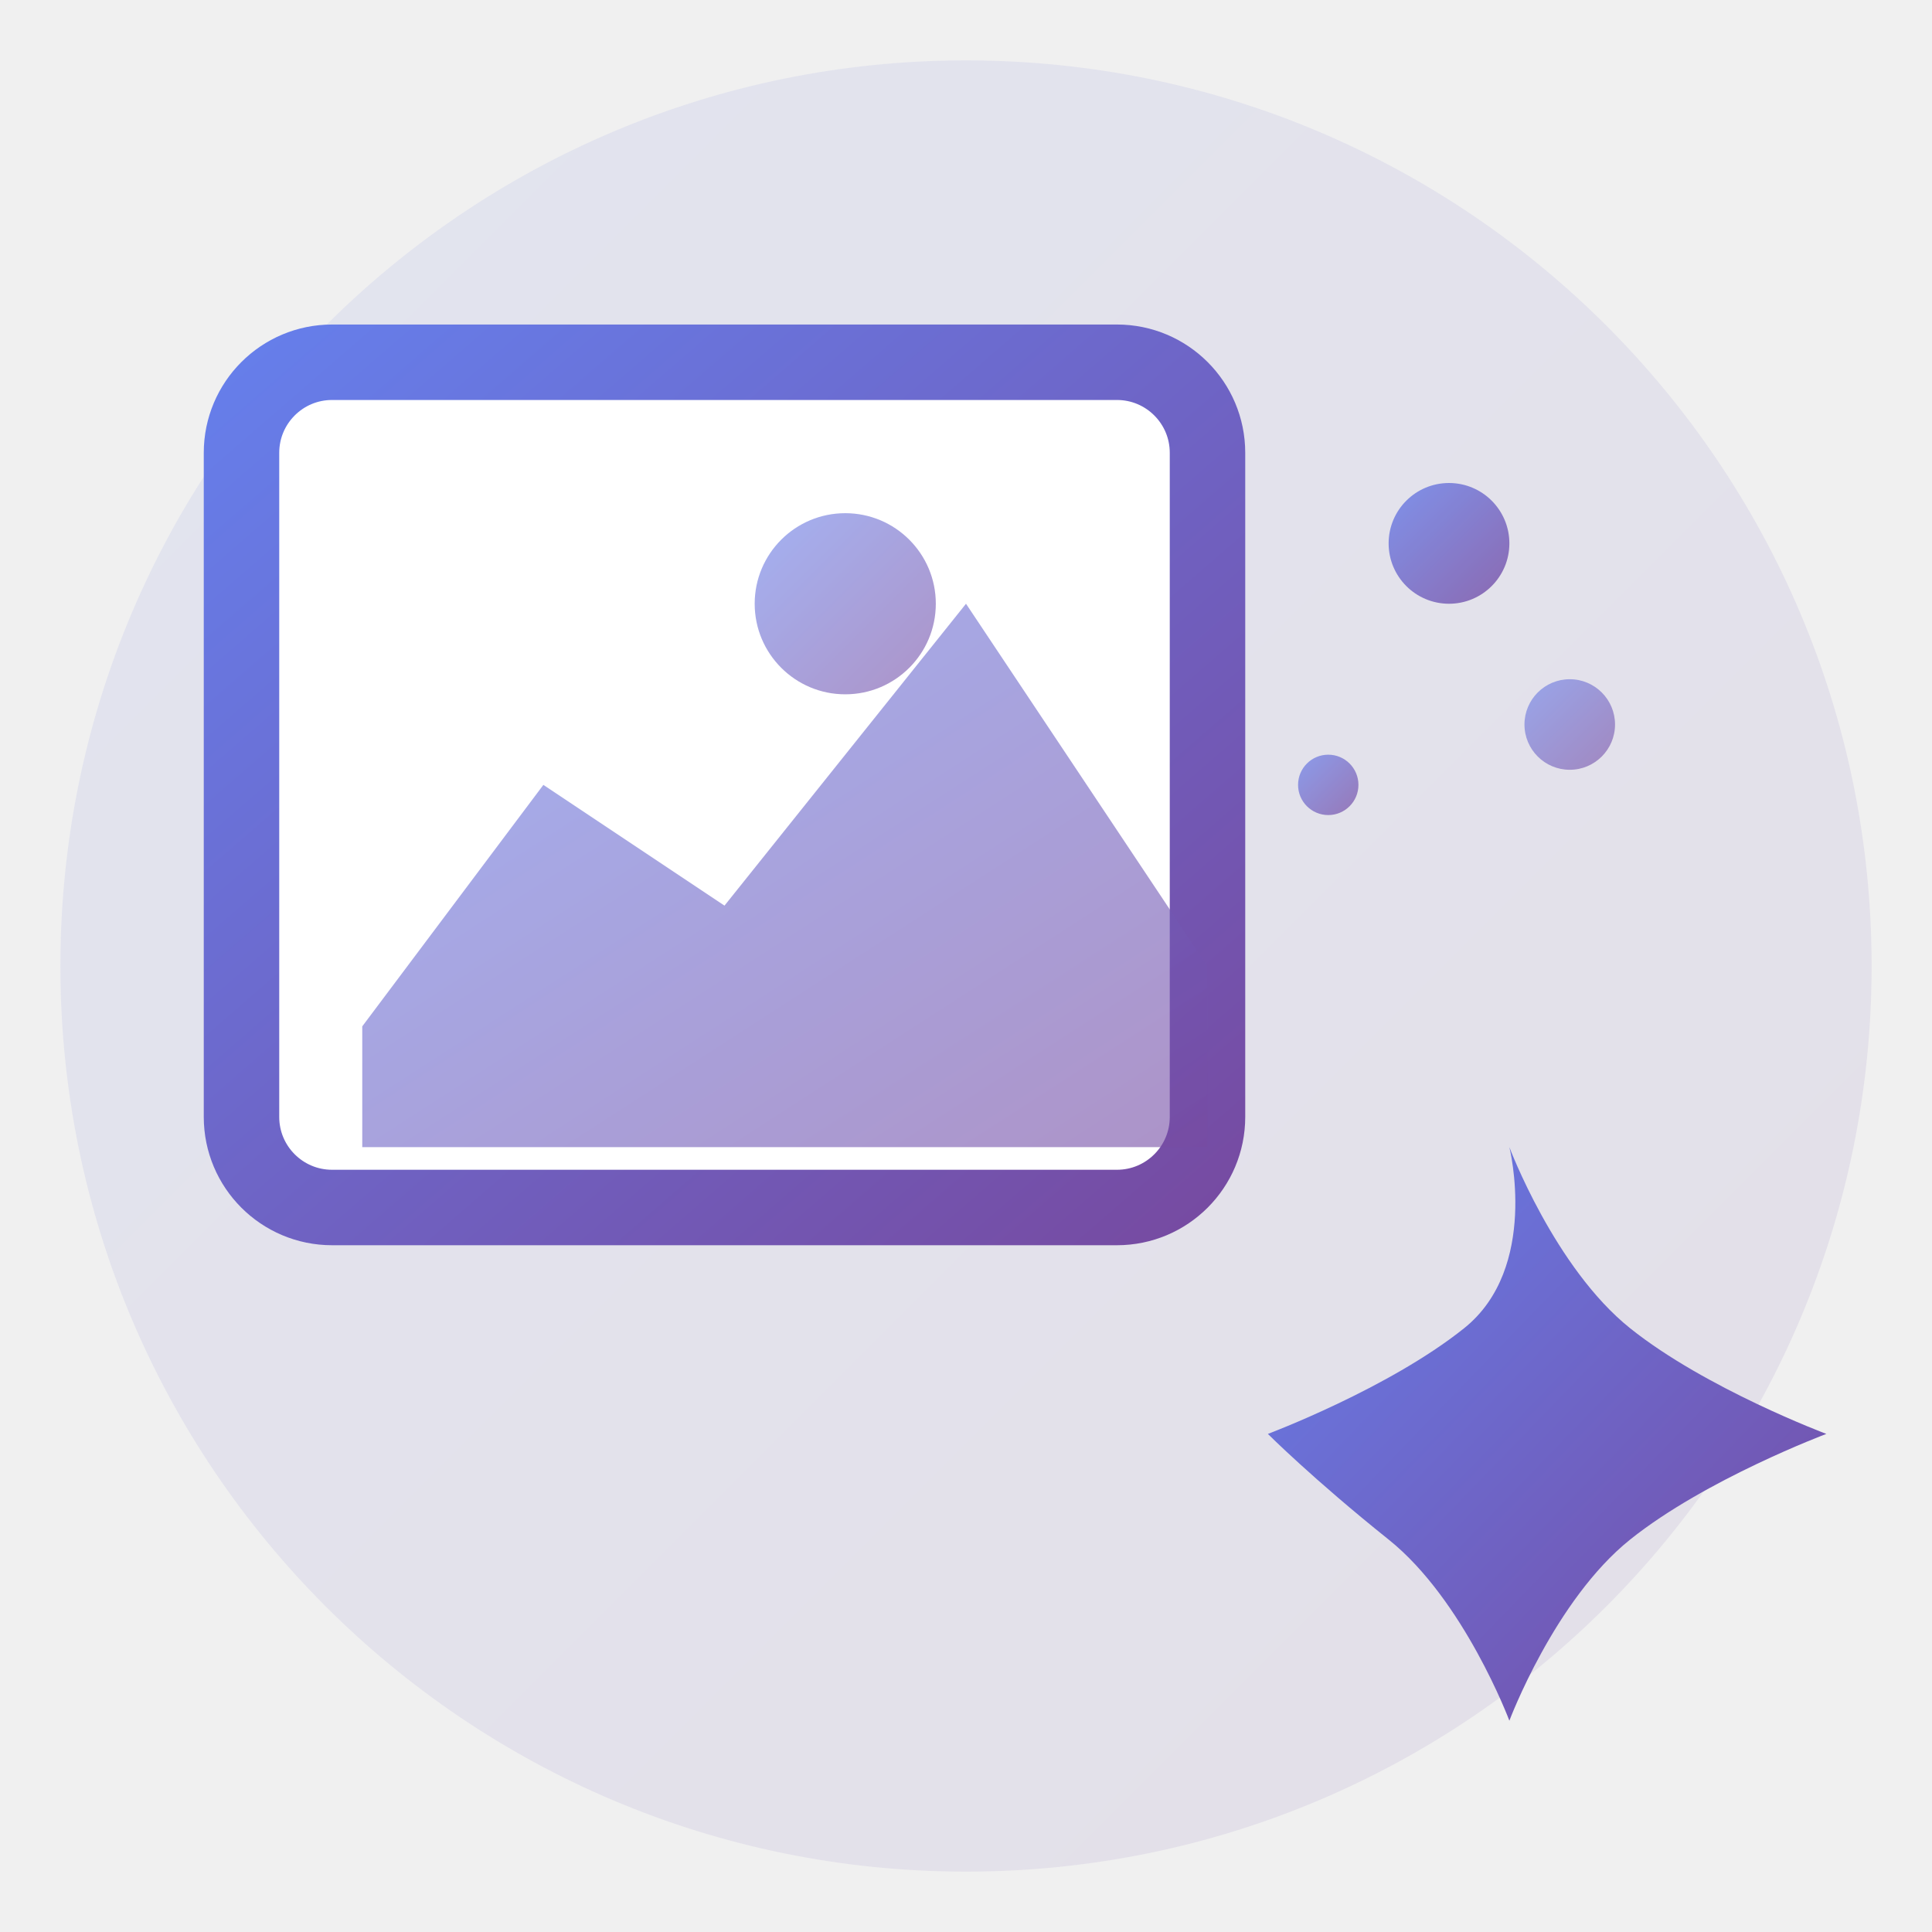
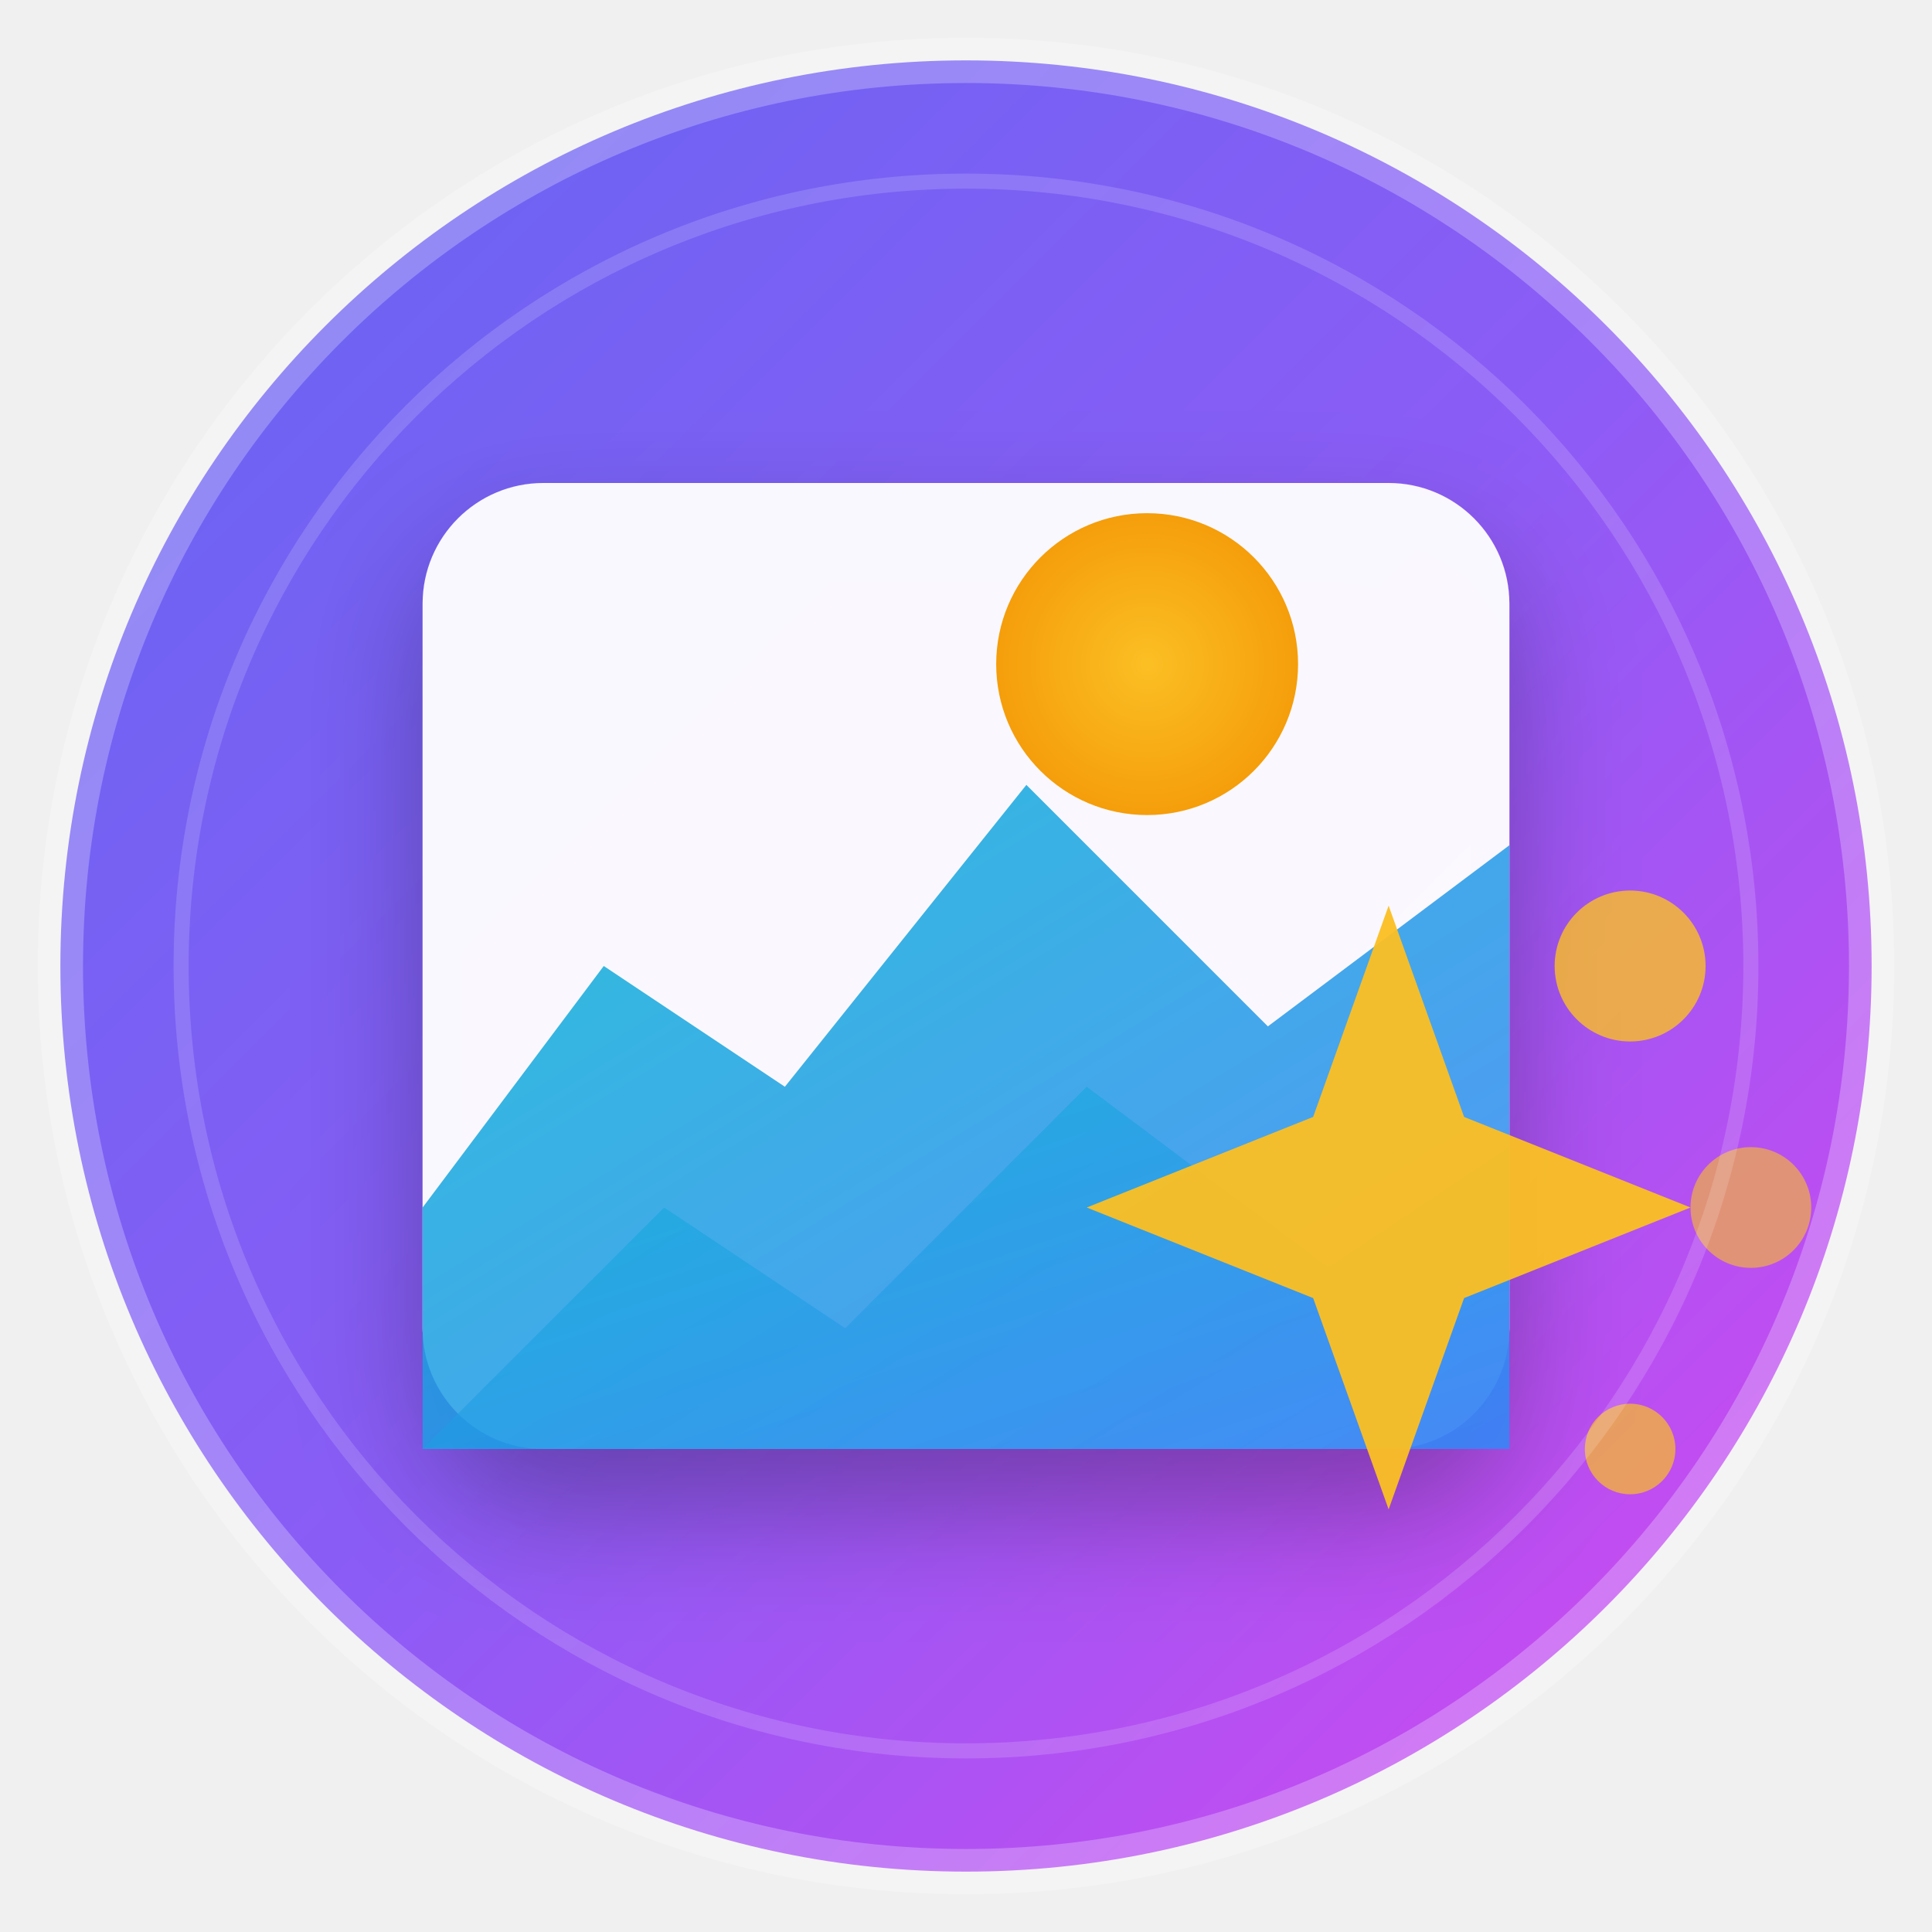
- <svg xmlns="http://www.w3.org/2000/svg" viewBox="0 0 64 64" fill="none">
+ <svg xmlns="http://www.w3.org/2000/svg" width="64" height="64" viewBox="0 0 64 64" fill="none">
  <defs>
-     <linearGradient id="gradient" x1="0%" y1="0%" x2="100%" y2="100%">
-       <stop offset="0%" style="stop-color:#667eea;stop-opacity:1" />
-       <stop offset="100%" style="stop-color:#764ba2;stop-opacity:1" />
+     <linearGradient id="bgGradient" x1="0%" y1="0%" x2="100%" y2="100%">
+       <stop offset="0%" style="stop-color:#6366f1;stop-opacity:1" />
+       <stop offset="50%" style="stop-color:#8b5cf6;stop-opacity:1" />
+       <stop offset="100%" style="stop-color:#d946ef;stop-opacity:1" />
    </linearGradient>
+     <linearGradient id="imageGradient" x1="0%" y1="0%" x2="100%" y2="100%">
+       <stop offset="0%" style="stop-color:#06b6d4;stop-opacity:1" />
+       <stop offset="100%" style="stop-color:#3b82f6;stop-opacity:1" />
+     </linearGradient>
+     <radialGradient id="sunGradient">
+       <stop offset="0%" style="stop-color:#fbbf24;stop-opacity:1" />
+       <stop offset="100%" style="stop-color:#f59e0b;stop-opacity:1" />
+     </radialGradient>
+     <filter id="shadow" x="-20%" y="-20%" width="140%" height="140%">
+       <feDropShadow dx="0" dy="2" stdDeviation="2" flood-opacity="0.3" />
+     </filter>
  </defs>
-   <circle cx="32" cy="32" r="30" fill="url(#gradient)" opacity="0.1" />
-   <rect x="8" y="12" width="32" height="28" rx="3" stroke="url(#gradient)" stroke-width="2.5" fill="white" />
-   <path d="M12 34 L18 26 L24 30 L32 20 L40 32 L40 38 L12 38 Z" fill="url(#gradient)" opacity="0.6" />
-   <circle cx="28" cy="20" r="3" fill="url(#gradient)" opacity="0.6" />
-   <g transform="translate(42, 38)">
-     <path d="M8 0 C8 0 9.5 4 12 6 C14.5 8 18.5 9.5 18.5 9.5 C18.5 9.5 14.5 11 12 13 C9.5 15 8 19 8 19 C8 19 6.5 15 4 13 C1.5 11 0 9.5 0 9.5 C0 9.5 4 8 6.5 6 C9 4 8 0 8 0 Z" fill="url(#gradient)" />
+   <circle cx="32" cy="32" r="30" fill="url(#bgGradient)" />
+   <g filter="url(#shadow)">
+     <rect x="14" y="16" width="36" height="32" rx="4" fill="white" opacity="0.95" />
  </g>
-   <circle cx="48" cy="18" r="2" fill="url(#gradient)" opacity="0.8" />
-   <circle cx="52" cy="24" r="1.5" fill="url(#gradient)" opacity="0.6" />
-   <circle cx="44" cy="26" r="1" fill="url(#gradient)" opacity="0.7" />
+   <path d="M14 40 L20 32 L26 36 L34 26 L42 34 L50 28 L50 48 L14 48 Z" fill="url(#imageGradient)" opacity="0.85" />
+   <path d="M14 48 L22 40 L28 44 L36 36 L44 42 L50 38 L50 48 Z" fill="url(#imageGradient)" opacity="0.6" />
+   <circle cx="38" cy="22" r="5" fill="url(#sunGradient)" />
+   <g transform="translate(46, 40)">
+     <path d="M0 -10 L2.5 -3 L10 0 L2.5 3 L0 10 L-2.5 3 L-10 0 L-2.5 -3 Z" fill="#fbbf24" opacity="0.95">
+       <animate attributeName="opacity" values="0.95;1;0.95" dur="2s" repeatCount="indefinite" />
+     </path>
+     <circle cx="8" cy="-8" r="2.5" fill="#fbbf24" opacity="0.8">
+       <animate attributeName="opacity" values="0.8;0.4;0.8" dur="1.5s" repeatCount="indefinite" />
+     </circle>
+     <circle cx="12" cy="0" r="2" fill="#fbbf24" opacity="0.6">
+       <animate attributeName="opacity" values="0.6;0.3;0.6" dur="1.8s" repeatCount="indefinite" />
+     </circle>
+     <circle cx="8" cy="8" r="1.5" fill="#fbbf24" opacity="0.7">
+       <animate attributeName="opacity" values="0.7;0.4;0.7" dur="1.3s" repeatCount="indefinite" />
+     </circle>
+   </g>
+   <circle cx="32" cy="32" r="30" fill="none" stroke="white" stroke-width="1.5" opacity="0.25" />
+   <circle cx="32" cy="32" r="26" fill="none" stroke="white" stroke-width="0.5" opacity="0.15" />
</svg>
